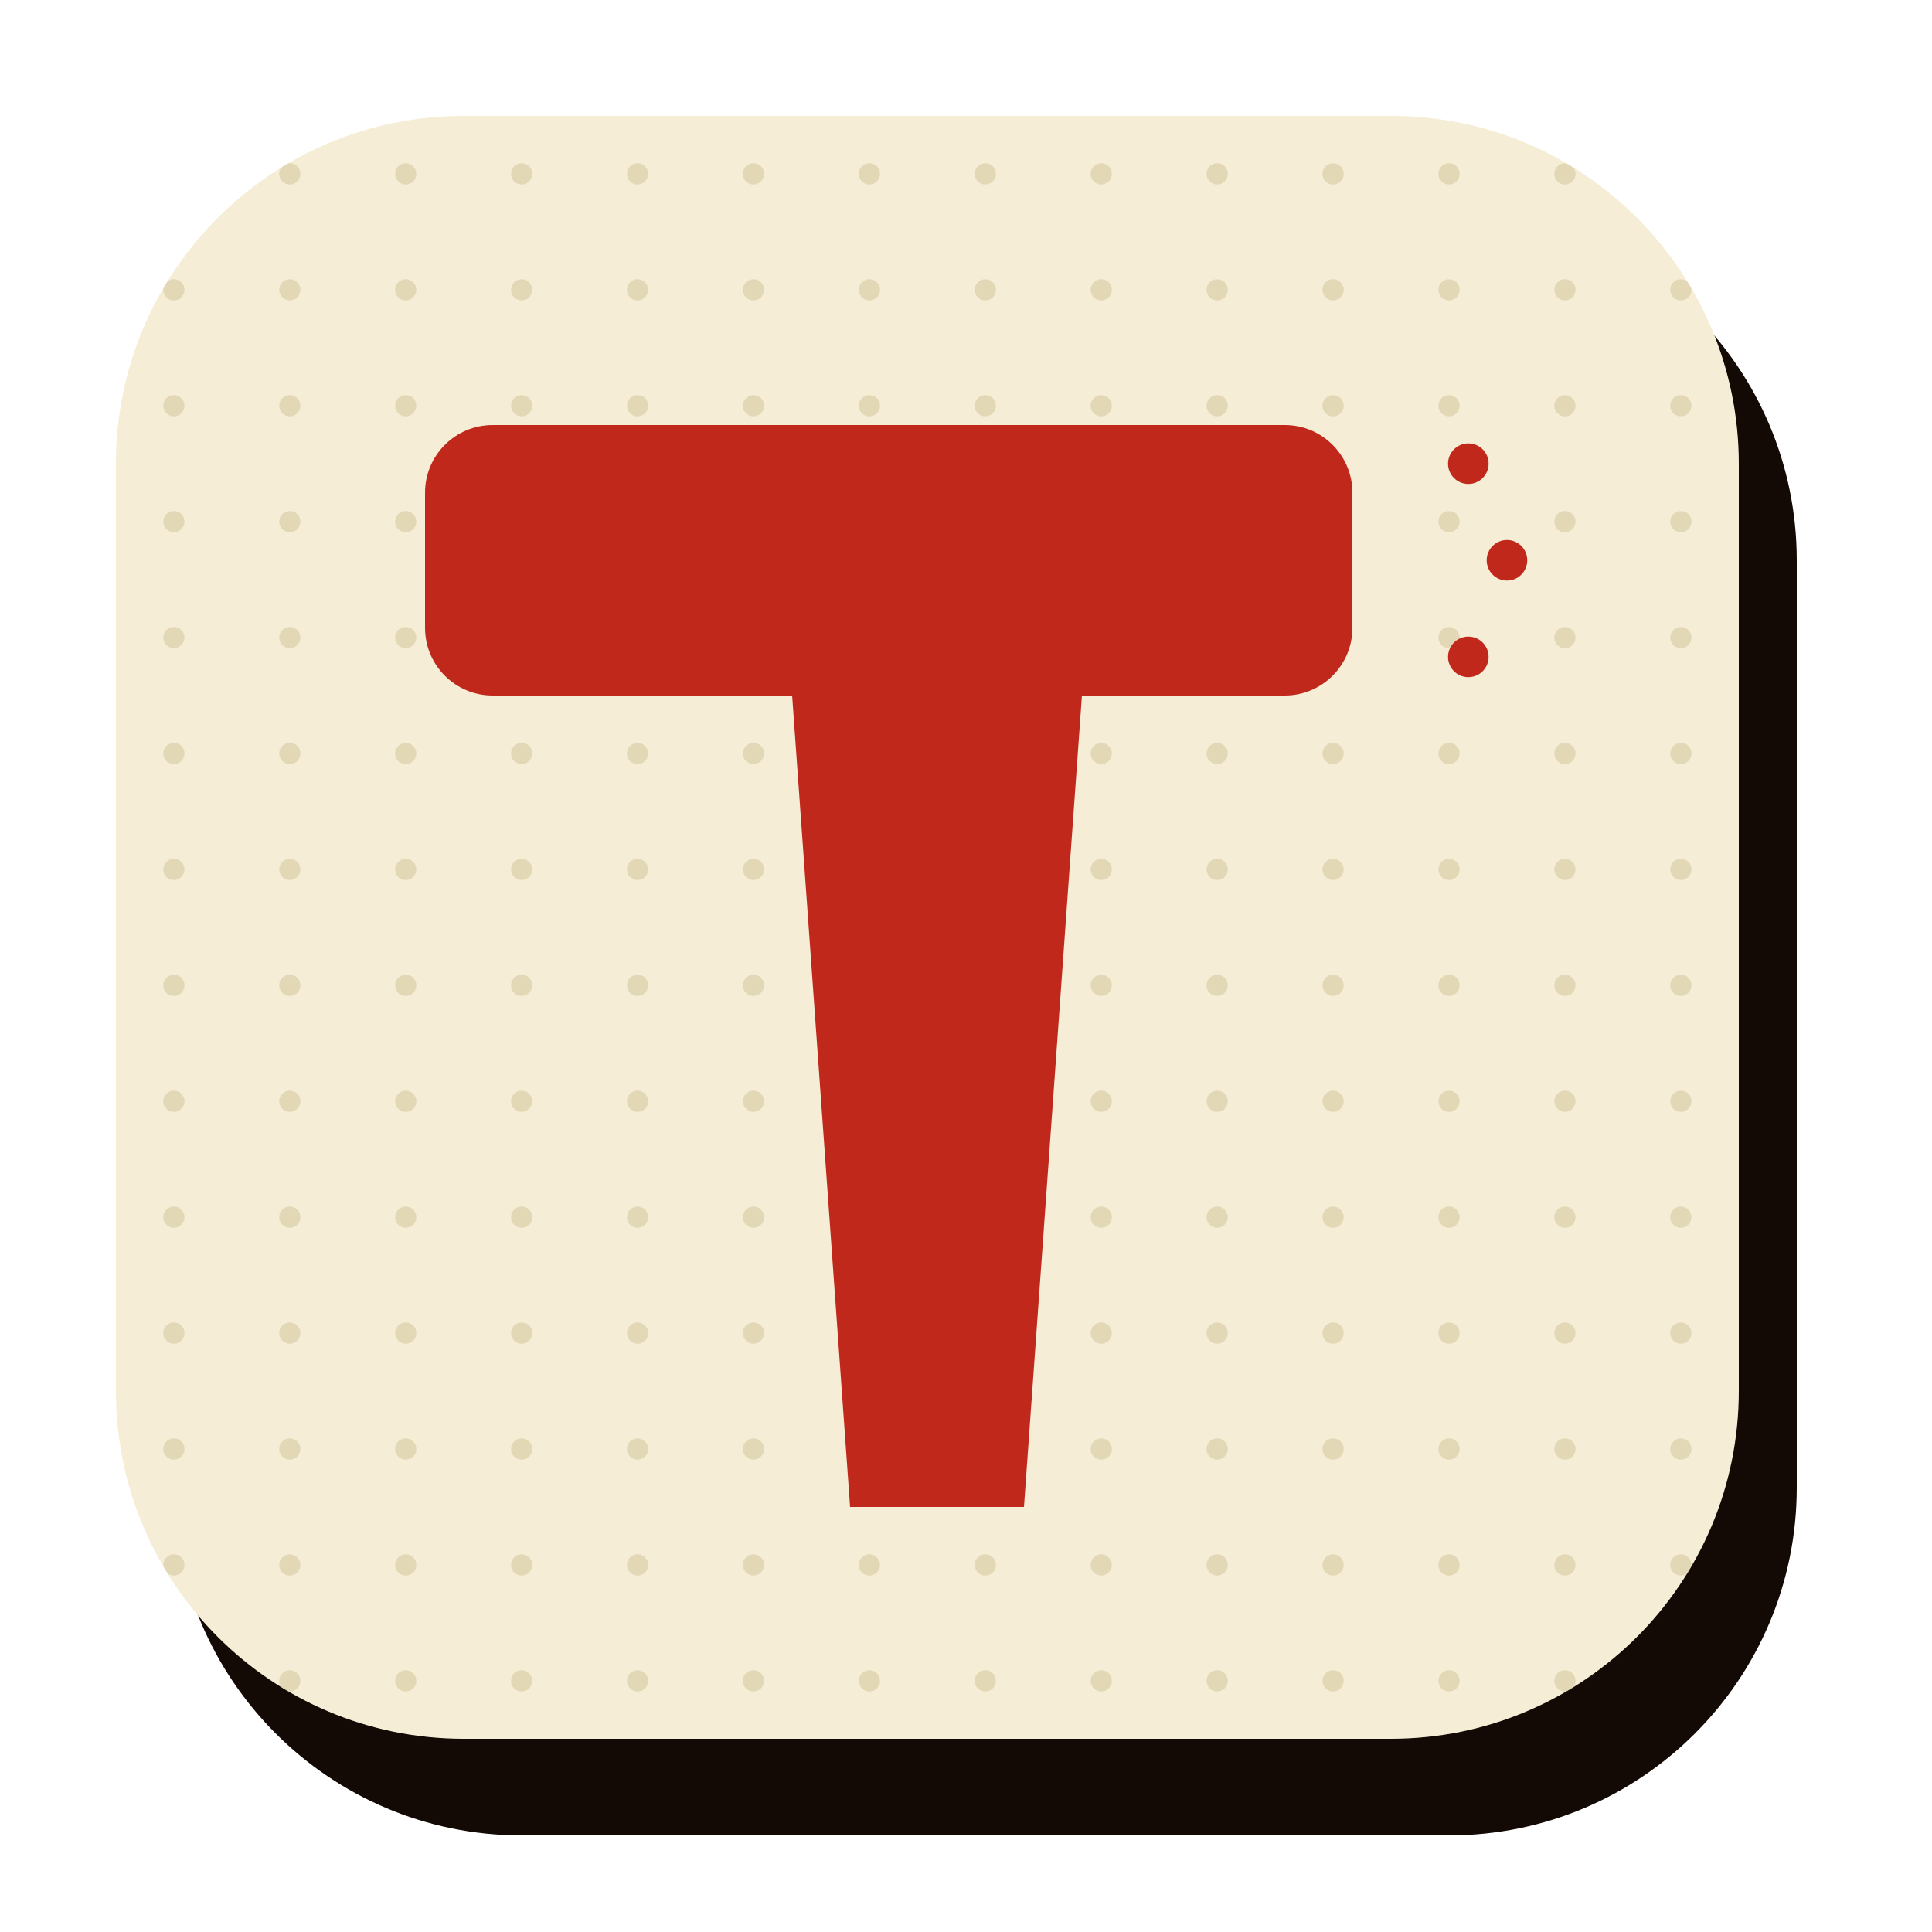
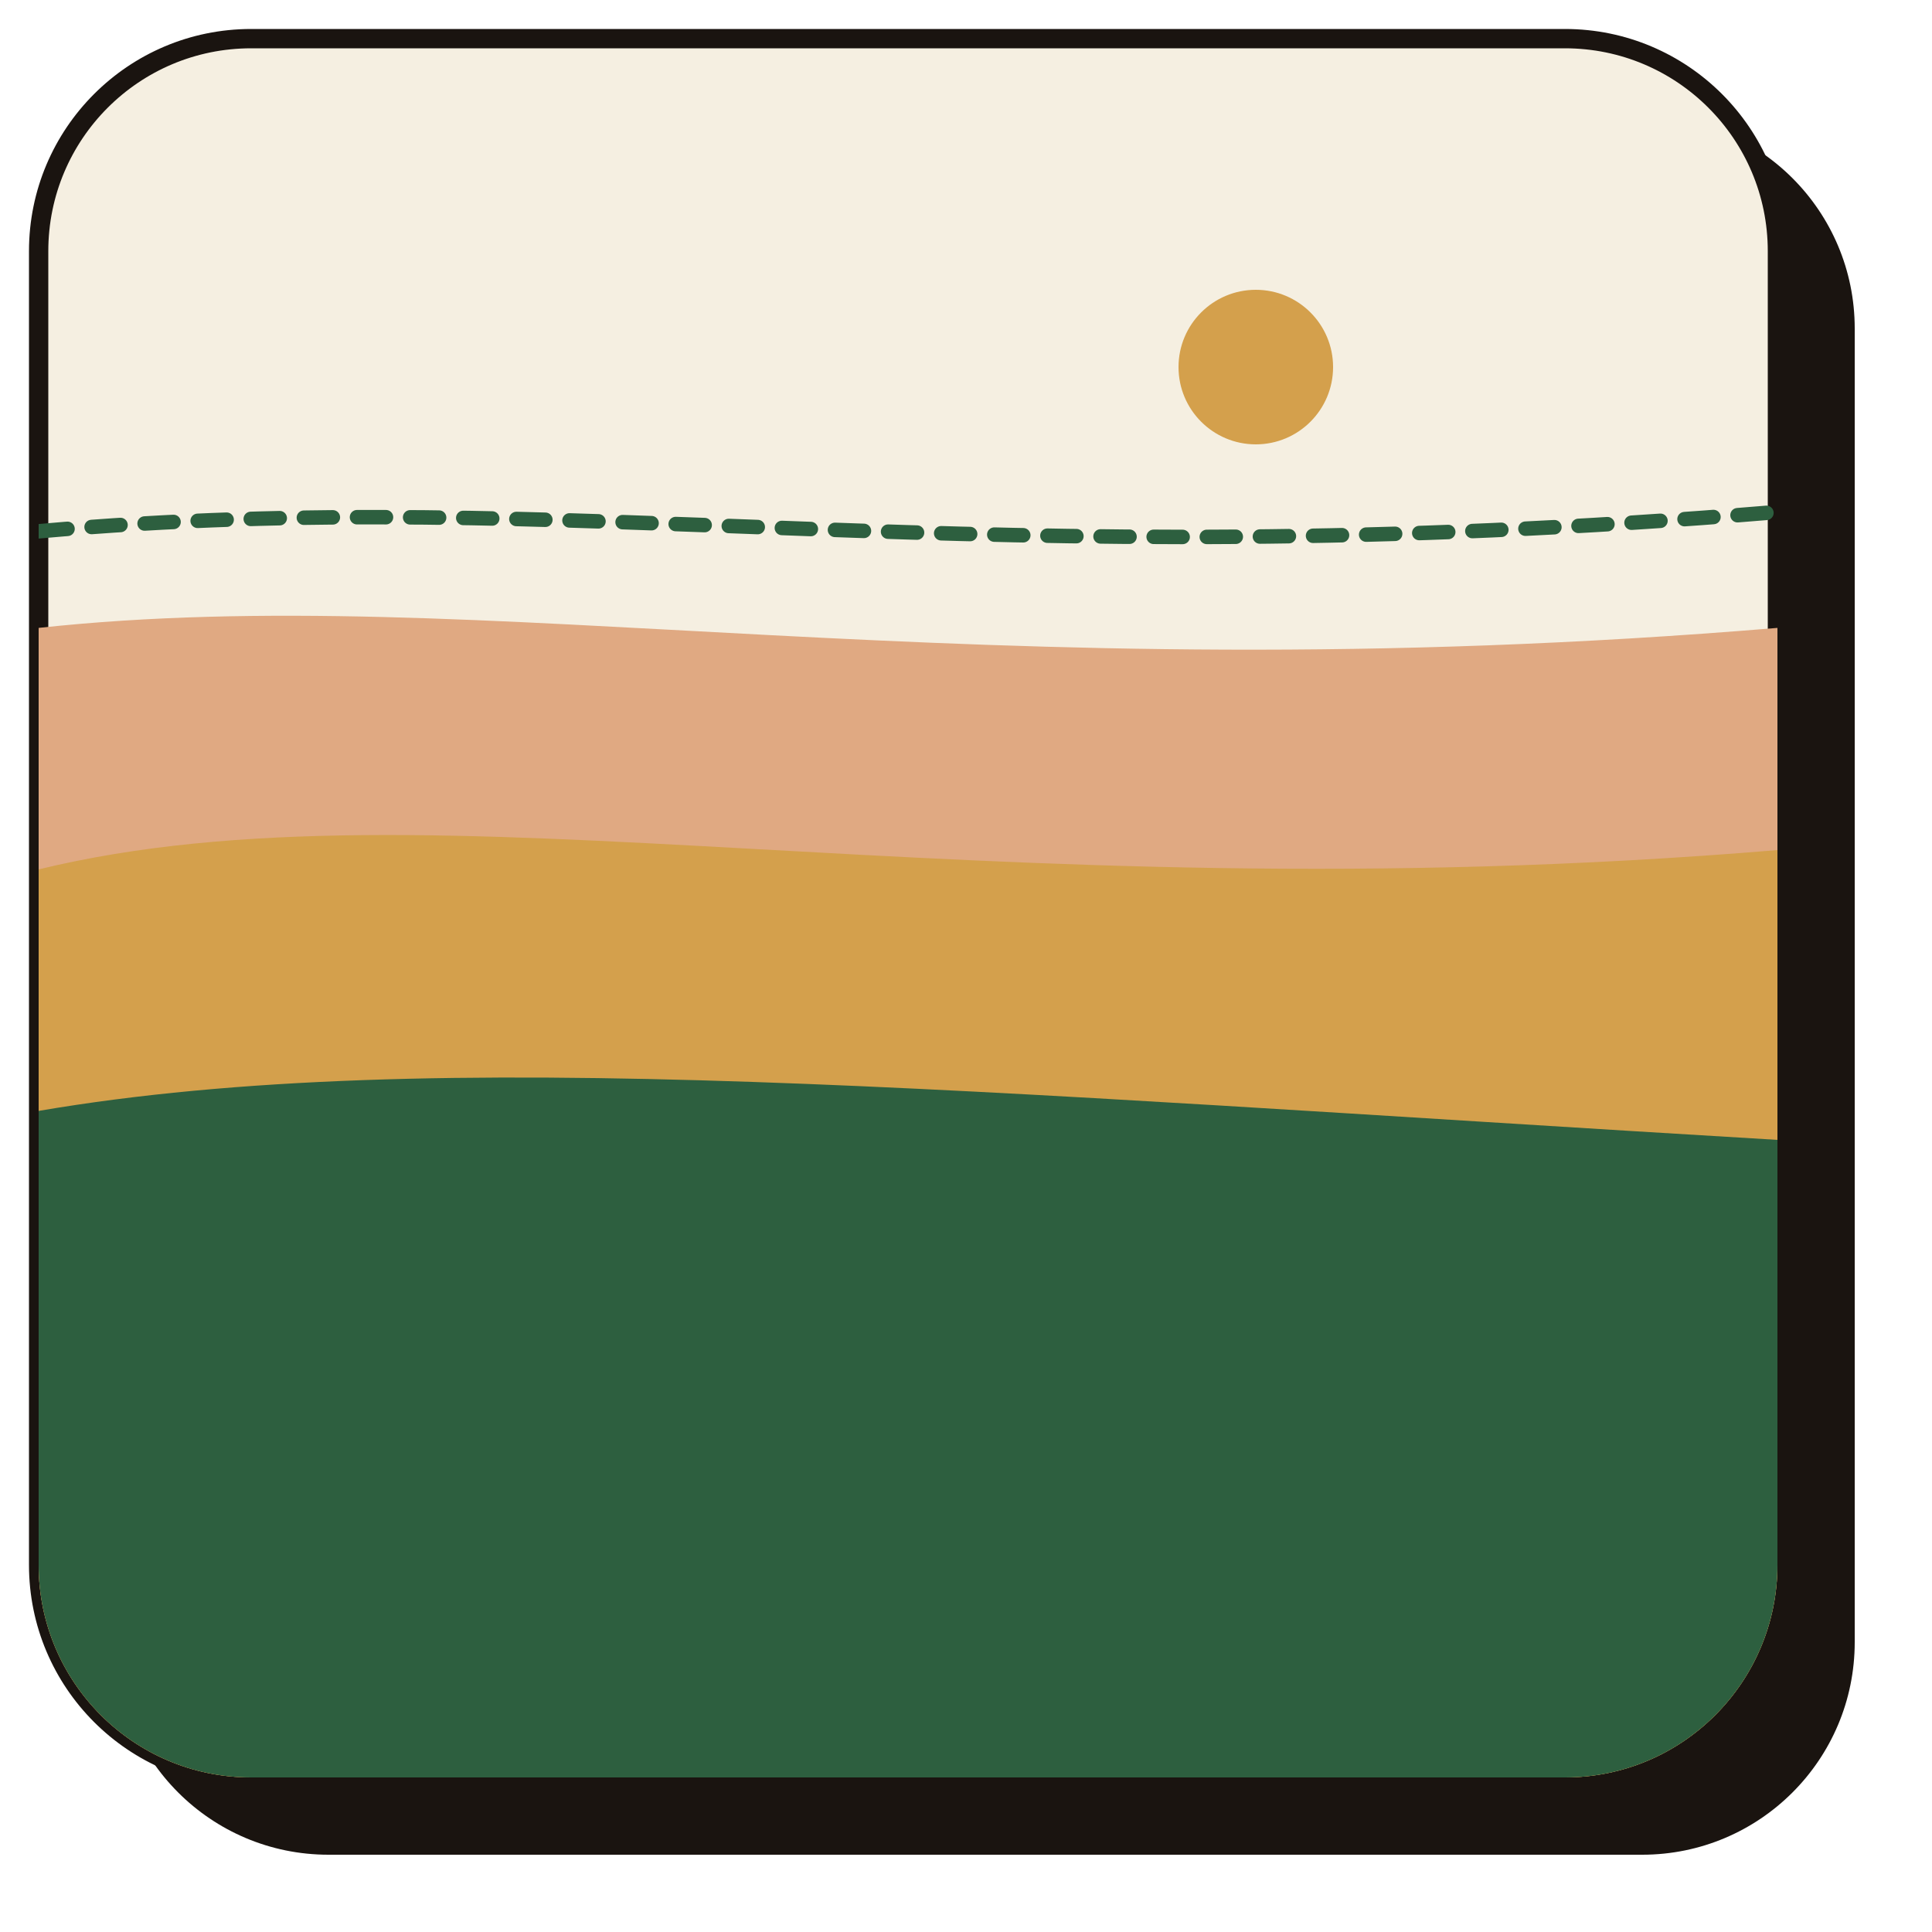
- <svg xmlns="http://www.w3.org/2000/svg" viewBox="0 0 100 100">
+ <svg xmlns="http://www.w3.org/2000/svg" viewBox="0 0 200 200" role="img" aria-label="gradland.au">
  <defs>
-     <pattern id="tp-dotgrid" width="6" height="6" patternUnits="userSpaceOnUse">
-       <circle cx="3" cy="3" r="0.55" fill="#d4c79a" opacity="0.55" />
-     </pattern>
-     <clipPath id="tp-clip">
-       <rect x="6" y="6" width="84" height="84" rx="18" ry="18" />
+     <clipPath id="frameClip">
+       <rect x="4" y="4" width="180" height="180" rx="22" />
    </clipPath>
  </defs>
-   <rect x="9" y="11" width="84" height="84" rx="18" ry="18" fill="#140a05" />
-   <rect x="6" y="6" width="84" height="84" rx="18" ry="18" fill="#f5edd6" />
-   <rect x="6" y="6" width="84" height="84" rx="18" ry="18" fill="url(#tp-dotgrid)" clip-path="url(#tp-clip)" />
-   <rect x="22" y="22" width="48" height="14" rx="3.5" ry="3.5" fill="#c0281c" />
-   <path d="M 41 36 L 56 36 L 53 78 L 44 78 Z" fill="#c0281c" />
-   <circle cx="76" cy="24" r="1.05" fill="#c0281c" />
-   <circle cx="78" cy="29" r="1.05" fill="#c0281c" />
-   <circle cx="76" cy="34" r="1.05" fill="#c0281c" />
+   <rect x="12" y="12" width="180" height="180" rx="22" fill="#1a1410" />
+   <rect x="4" y="4" width="180" height="180" rx="22" fill="#f5efe1" stroke="#1a1410" stroke-width="2" />
+   <g clip-path="url(#frameClip)">
+     <circle cx="130" cy="38" r="8" fill="#d4a04c" />
+     <path d="M 4 55 C 60 50, 100 60, 184 53" stroke="#2d5f3f" stroke-width="1.5" fill="none" stroke-dasharray="3 2.5" stroke-linecap="round" />
+     <path d="M 4 65 C 50 60, 100 72, 184 65 L 184 184 L 4 184 Z" fill="#e0a982" />
+     <path d="M 4 90 C 45 80, 100 95, 184 88 L 184 184 L 4 184 Z" fill="#d4a04c" />
+     <path d="M 4 115 C 45 108, 100 113, 184 118 L 184 184 L 4 184 Z" fill="#2d5f3f" />
+   </g>
</svg>
